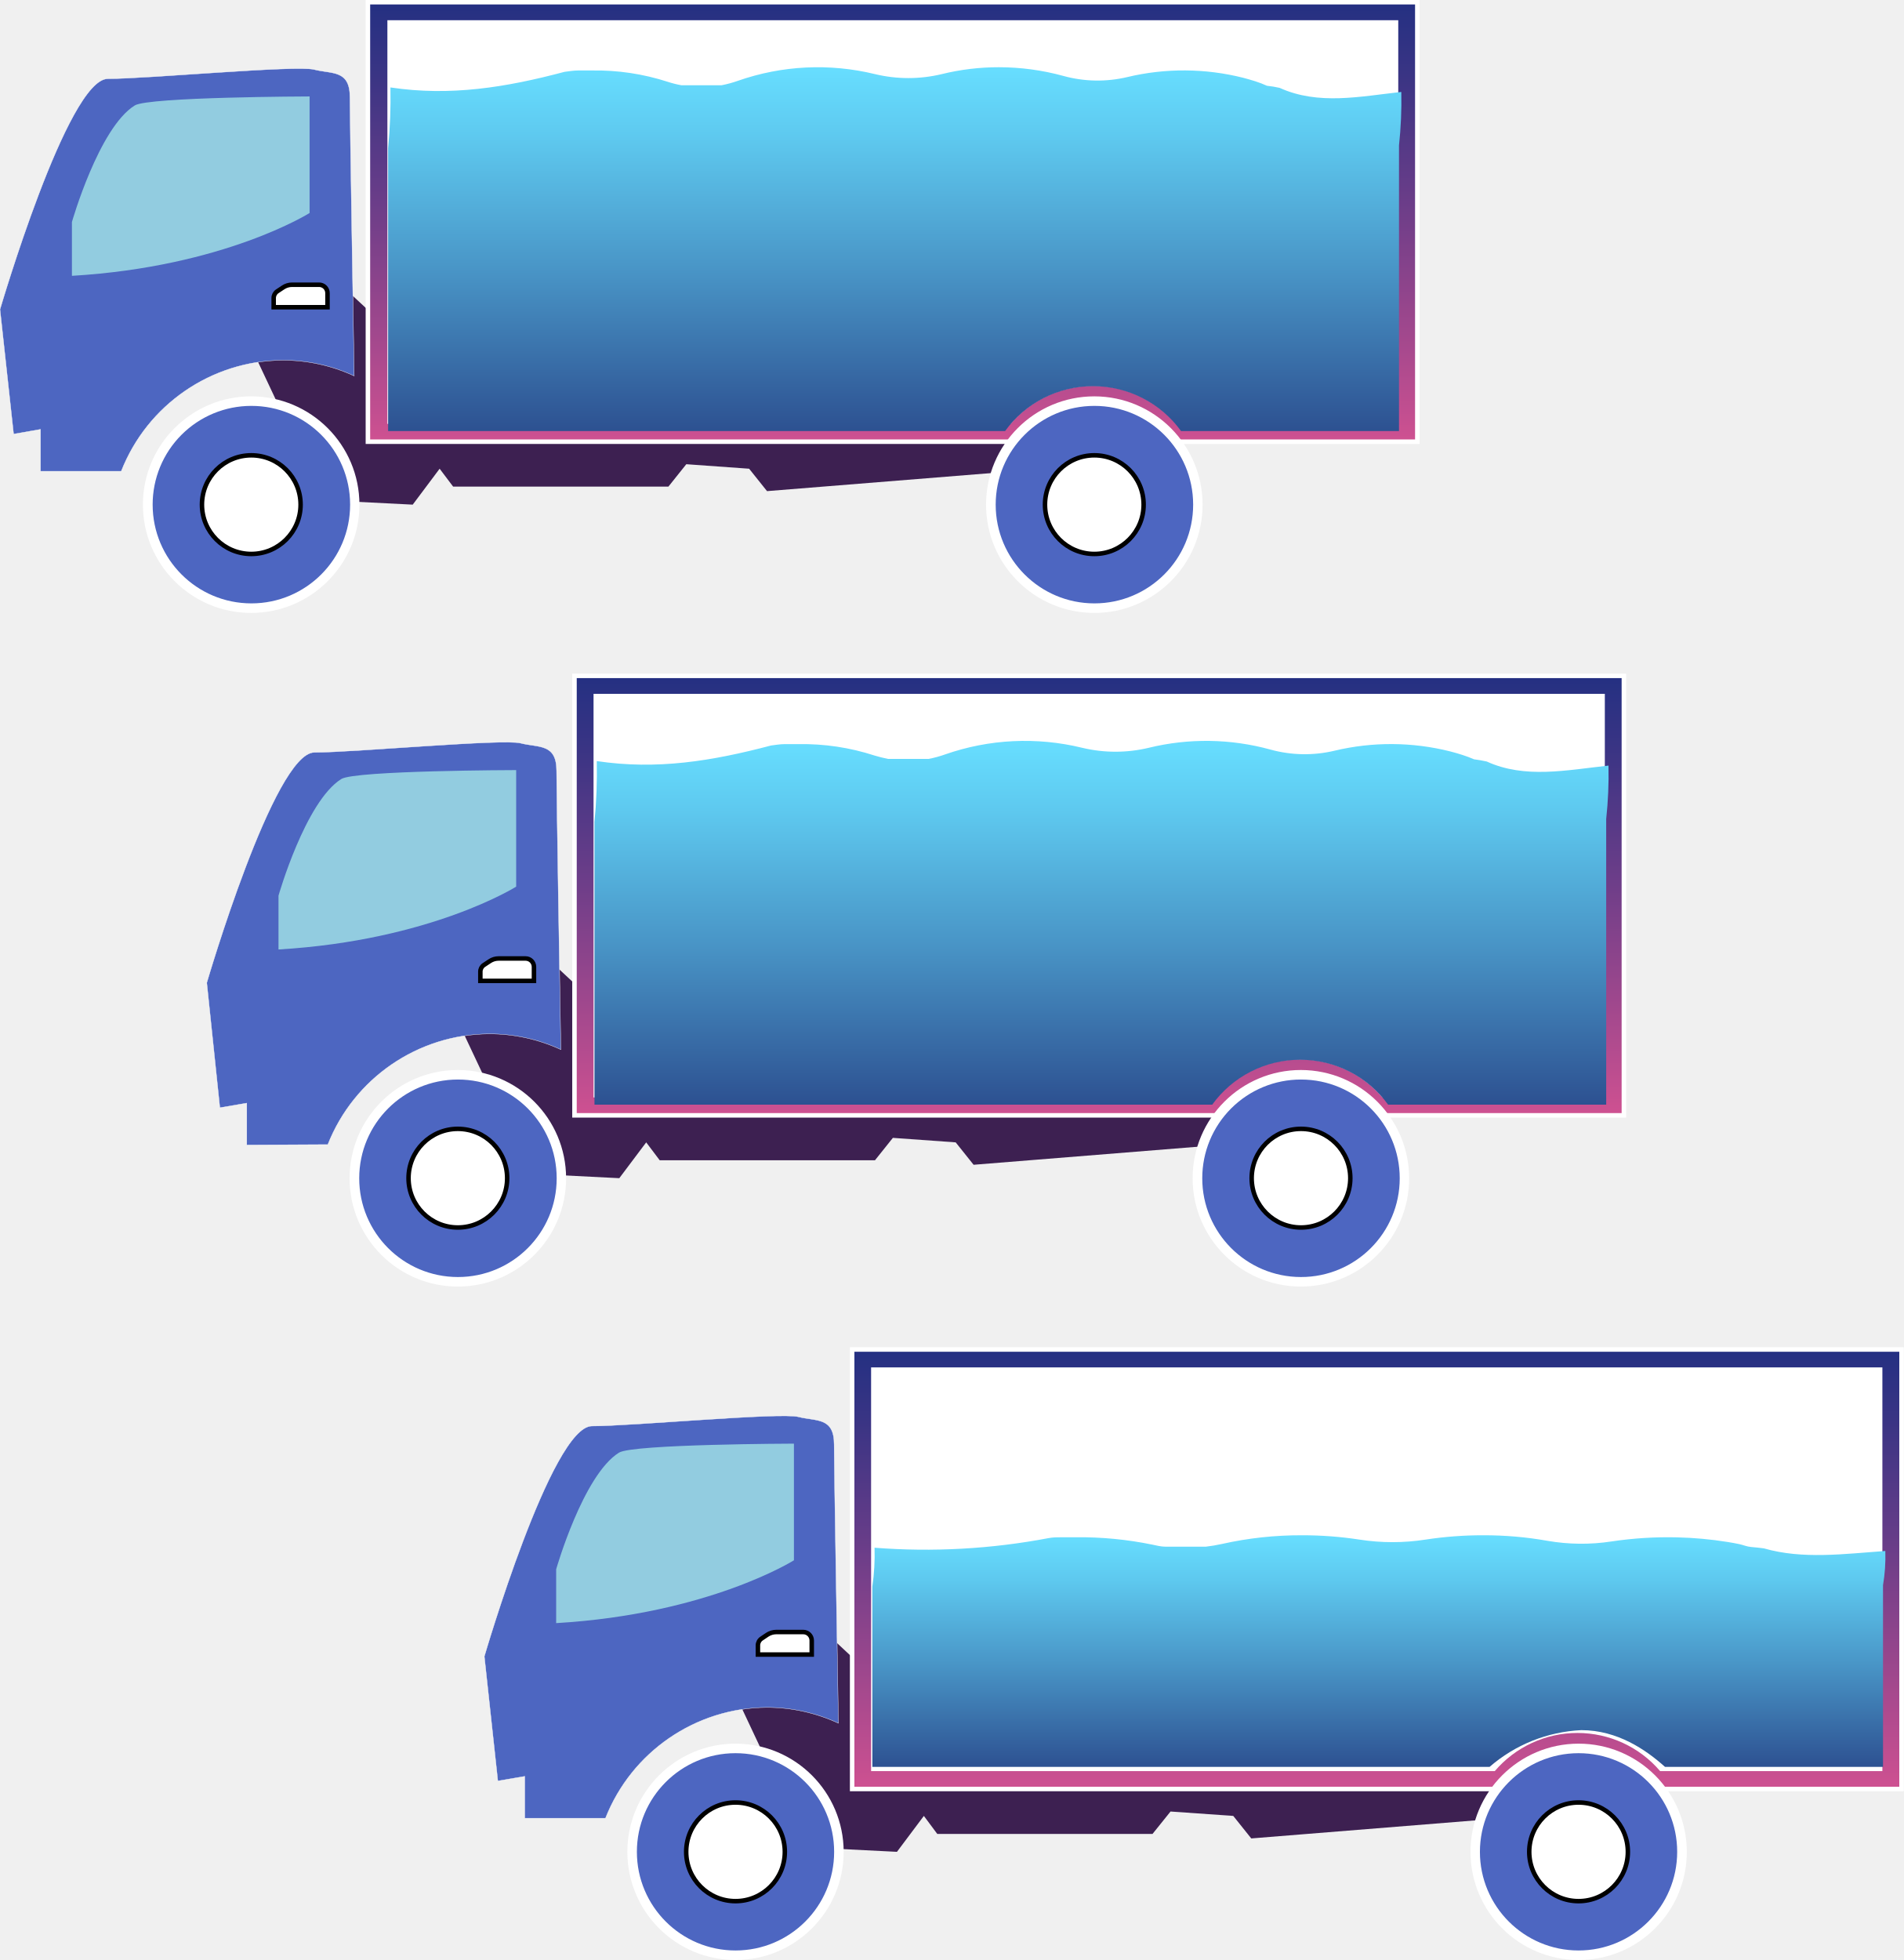
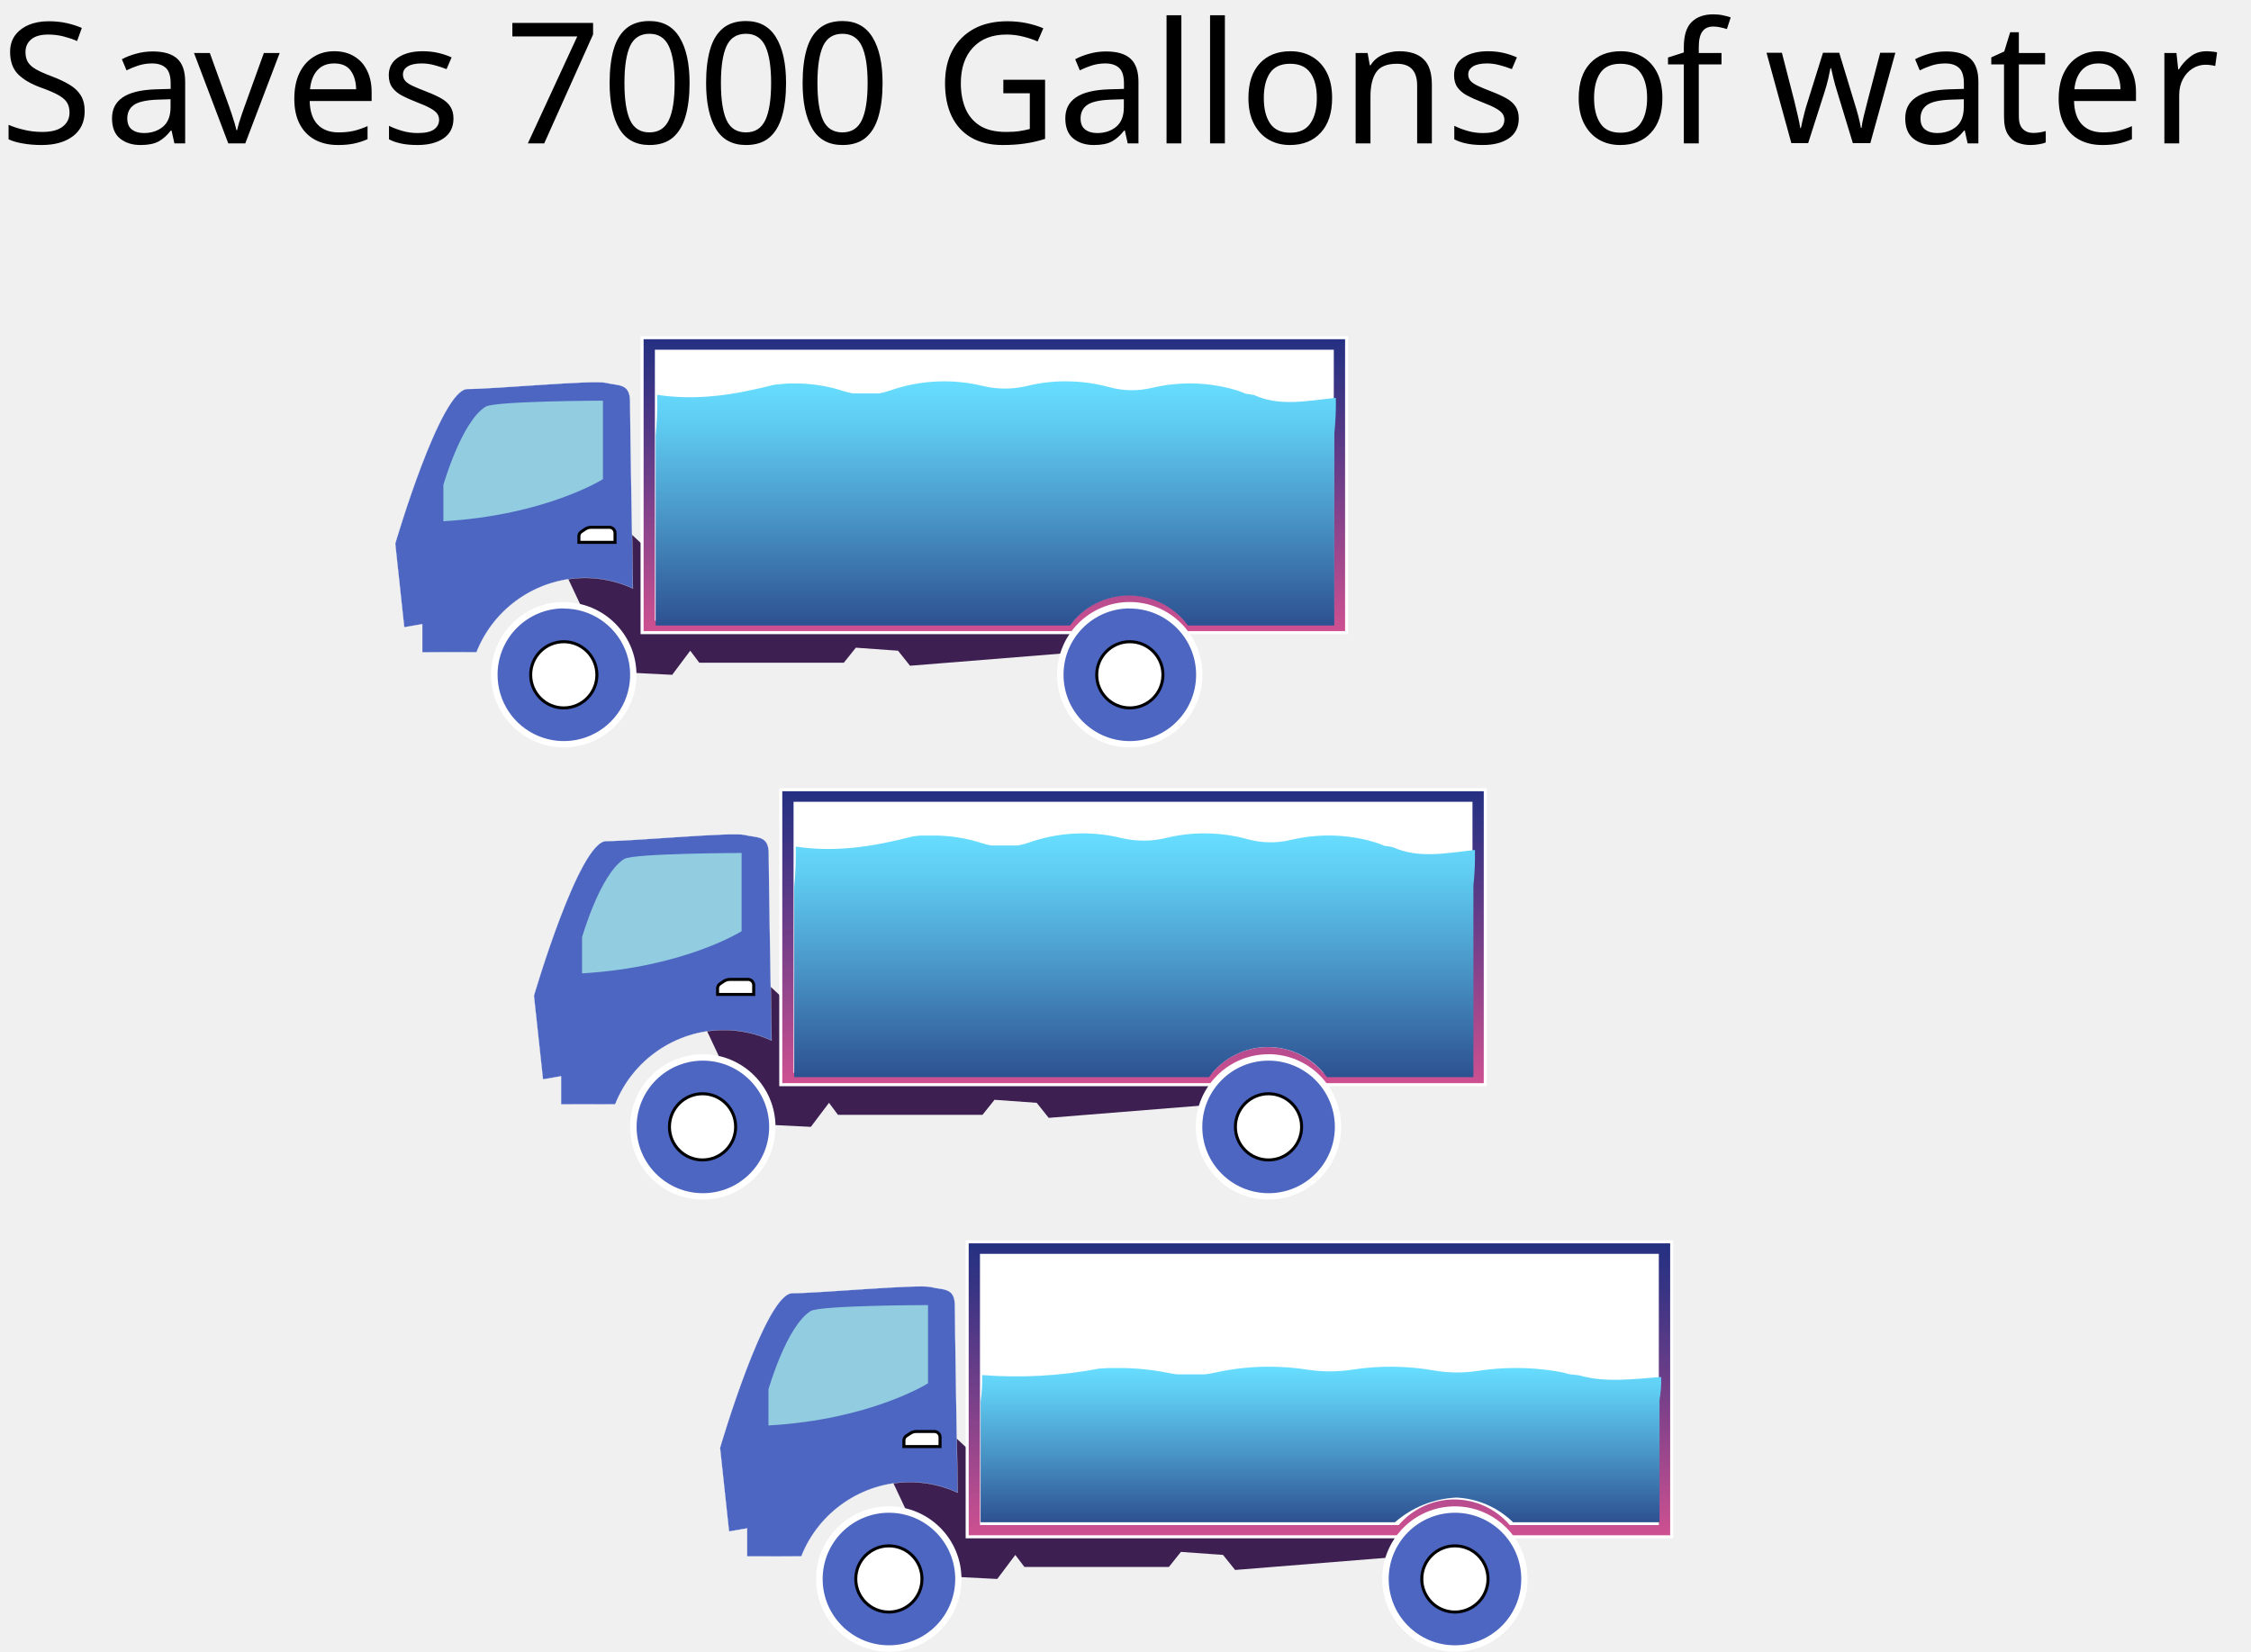
- <svg xmlns="http://www.w3.org/2000/svg" xmlns:xlink="http://www.w3.org/1999/xlink" viewBox="0 0 181.83 187.17">
+ <svg xmlns="http://www.w3.org/2000/svg" xmlns:xlink="http://www.w3.org/1999/xlink" viewBox="0 0 320.25 235.01">
  <defs>
-     <style>.cls-1{fill:#3d2051;}.cls-11,.cls-2,.cls-3,.cls-9{stroke:#fff;}.cls-11,.cls-2,.cls-3,.cls-7,.cls-9{stroke-miterlimit:10;}.cls-11,.cls-2,.cls-7,.cls-9{stroke-width:0.43px;}.cls-2{fill:url(#linear-gradient);}.cls-3,.cls-5{fill:#4d66c1;}.cls-3{stroke-width:0.03px;}.cls-4{fill:#92cce0;}.cls-6,.cls-7{fill:#fff;}.cls-7{stroke:#000;}.cls-8{fill:url(#linear-gradient-2);}.cls-9{fill:url(#linear-gradient-3);}.cls-10{fill:url(#linear-gradient-4);}.cls-11{fill:url(#linear-gradient-5);}.cls-12{fill:url(#linear-gradient-6);}</style>
-     <linearGradient id="linear-gradient" x1="85.25" y1="0.21" x2="85.25" y2="42.19" gradientUnits="userSpaceOnUse">
+     <style>.cls-1{font-size:24px;font-family:Rubik-Regular, Rubik;}.cls-2{letter-spacing:-0.01em;}.cls-3{letter-spacing:-0.02em;}.cls-4{letter-spacing:0em;}.cls-5{letter-spacing:-0.01em;}.cls-6{letter-spacing:-0.02em;}.cls-7{letter-spacing:-0.02em;}.cls-8{letter-spacing:-0.01em;}.cls-9{letter-spacing:0em;}.cls-10{letter-spacing:-0.02em;}.cls-11{fill:#3d2051;}.cls-12,.cls-13,.cls-19,.cls-21{stroke:#fff;}.cls-12,.cls-13,.cls-17,.cls-19,.cls-21{stroke-miterlimit:10;}.cls-12,.cls-17,.cls-19,.cls-21{stroke-width:0.43px;}.cls-12{fill:url(#linear-gradient);}.cls-13,.cls-15{fill:#4d66c1;}.cls-13{stroke-width:0.03px;}.cls-14{fill:#92cce0;}.cls-16,.cls-17{fill:#fff;}.cls-17{stroke:#000;}.cls-18{fill:url(#linear-gradient-2);}.cls-19{fill:url(#linear-gradient-3);}.cls-20{fill:url(#linear-gradient-4);}.cls-21{fill:url(#linear-gradient-5);}.cls-22{fill:url(#linear-gradient-6);}</style>
+     <linearGradient id="linear-gradient" x1="141.46" y1="48.05" x2="141.46" y2="90.02" gradientUnits="userSpaceOnUse">
      <stop offset="0" stop-color="#243082" />
      <stop offset="0.16" stop-color="#393484" />
      <stop offset="0.48" stop-color="#6f3e89" />
      <stop offset="0.95" stop-color="#c54f90" />
      <stop offset="1" stop-color="#cf5191" />
    </linearGradient>
-     <linearGradient id="linear-gradient-2" x1="85.46" y1="6.42" x2="85.46" y2="41.12" gradientUnits="userSpaceOnUse">
+     <linearGradient id="linear-gradient-2" x1="141.68" y1="54.26" x2="141.68" y2="88.95" gradientUnits="userSpaceOnUse">
      <stop offset="0" stop-color="#67deff" />
      <stop offset="0.19" stop-color="#5ec9ef" />
      <stop offset="0.57" stop-color="#4893c5" />
      <stop offset="1" stop-color="#2d5191" />
    </linearGradient>
-     <linearGradient id="linear-gradient-3" x1="104.98" y1="64.54" x2="104.98" y2="106.52" xlink:href="#linear-gradient" />
-     <linearGradient id="linear-gradient-4" x1="105.2" y1="70.75" x2="105.2" y2="105.45" xlink:href="#linear-gradient-2" />
-     <linearGradient id="linear-gradient-5" x1="131.5" y1="128.87" x2="131.5" y2="170.84" xlink:href="#linear-gradient" />
-     <linearGradient id="linear-gradient-6" x1="131.71" y1="146.61" x2="131.71" y2="168.77" xlink:href="#linear-gradient-2" />
+     <linearGradient id="linear-gradient-3" x1="161.2" y1="112.37" x2="161.2" y2="154.35" xlink:href="#linear-gradient" />
+     <linearGradient id="linear-gradient-4" x1="161.41" y1="118.58" x2="161.41" y2="153.28" xlink:href="#linear-gradient-2" />
+     <linearGradient id="linear-gradient-5" x1="187.71" y1="176.7" x2="187.71" y2="218.68" xlink:href="#linear-gradient" />
+     <linearGradient id="linear-gradient-6" x1="187.93" y1="194.44" x2="187.93" y2="216.61" xlink:href="#linear-gradient-2" />
  </defs>
  <g id="Layer_2" data-name="Layer 2">
    <g id="Layer_2-2" data-name="Layer 2">
-       <polygon class="cls-1" points="30.86 47.76 39.42 48.19 41.99 44.76 43.28 46.47 63.84 46.47 65.55 44.33 71.55 44.76 73.26 46.9 110.52 43.9 107.09 34.48 38.99 33.19 32.57 27.2 24 33.19 30.86 47.76" />
-       <rect class="cls-2" x="35.14" y="0.21" width="100.23" height="41.97" />
-       <path class="cls-3" d="M11.58,45A16.7,16.7,0,0,1,27,34.4a16.25,16.25,0,0,1,6.83,1.5c-.08-4.93-.41-24.31-.41-26.62,0-2.64-1.71-2.2-3.42-2.64s-15.85.88-19.7.88S0,29.55,0,29.55L1.3,41.45,3.87,41v4Z" />
-       <path class="cls-4" d="M6.87,26.34V21.2s2.57-9,6-11.13c1.3-.82,16.7-.86,16.7-.86V20.34S21.43,25.48,6.87,26.34Z" />
-       <circle class="cls-5" cx="24" cy="48.19" r="9.88" />
-       <path class="cls-6" d="M24,38.76a9.43,9.43,0,1,1-9.42,9.43A9.42,9.42,0,0,1,24,38.76m0-.91A10.34,10.34,0,1,0,34.33,48.19,10.35,10.35,0,0,0,24,37.85Z" />
-       <circle class="cls-7" cx="24" cy="48.19" r="4.71" />
-       <circle class="cls-5" cx="104.52" cy="48.19" r="9.88" />
-       <path class="cls-6" d="M104.52,38.76a9.43,9.43,0,1,1-9.42,9.43,9.43,9.43,0,0,1,9.42-9.43m0-.91a10.34,10.34,0,1,0,10.34,10.34,10.35,10.35,0,0,0-10.34-10.34Z" />
-       <circle class="cls-7" cx="104.52" cy="48.19" r="4.71" />
-       <path class="cls-6" d="M133.55,1.93H37V40.48H96.52a10.38,10.38,0,0,1,15.79,0h21.24Z" />
-       <path class="cls-7" d="M26.14,29.34h5.14V28a.8.8,0,0,0-.8-.81H27.9a1.53,1.53,0,0,0-.86.26l-.56.37a.77.77,0,0,0-.34.63Z" />
-       <path class="cls-8" d="M122.22,8.39a10.17,10.17,0,0,0-1.21-.2,10.29,10.29,0,0,0-1.12-.43q-.57-.18-1.14-.33a23.22,23.22,0,0,0-11.08-.07,12.27,12.27,0,0,1-6.11-.11,23.3,23.3,0,0,0-6.15-.83,22.7,22.7,0,0,0-5.47.66,13.67,13.67,0,0,1-6.36,0,23.06,23.06,0,0,0-13.11.64,10.78,10.78,0,0,1-1.55.42H65.08a9.58,9.58,0,0,1-1.28-.32,22.31,22.31,0,0,0-7.29-1.09c-.44,0-.88,0-1.31,0s-.86.08-1.28.13C48.31,8.35,43,9.21,37.29,8.35a49.65,49.65,0,0,1-.22,5.81v27H96a10.38,10.38,0,0,1,16.8,0h20.82V13.89a39.48,39.48,0,0,0,.22-5.11C129.9,9.21,125.93,10.07,122.22,8.39Z" />
-       <polygon class="cls-1" points="50.59 112.08 59.15 112.51 61.72 109.09 63.01 110.8 83.57 110.8 85.28 108.66 91.28 109.09 92.99 111.23 130.25 108.23 126.83 98.81 58.73 97.52 52.3 91.53 43.73 97.52 50.59 112.08" />
-       <rect class="cls-9" x="54.87" y="64.54" width="100.23" height="41.97" />
-       <path class="cls-3" d="M31.31,109.3A16.7,16.7,0,0,1,46.73,98.73a16.33,16.33,0,0,1,6.84,1.5c-.09-4.93-.41-24.31-.41-26.62,0-2.64-1.72-2.2-3.43-2.64s-15.85.88-19.7.88-10.28,22-10.28,22L21,105.78l2.57-.44v4Z" />
-       <path class="cls-4" d="M26.6,90.67V85.53s2.57-9,6-11.14c1.31-.82,16.7-.85,16.7-.85V84.67S41.16,89.81,26.6,90.67Z" />
-       <circle class="cls-5" cx="43.73" cy="112.51" r="9.88" />
-       <path class="cls-6" d="M43.73,103.09a9.43,9.43,0,1,1-9.42,9.42,9.43,9.43,0,0,1,9.42-9.42m0-.91a10.34,10.34,0,1,0,10.34,10.33,10.35,10.35,0,0,0-10.34-10.33Z" />
-       <circle class="cls-7" cx="43.73" cy="112.51" r="4.71" />
-       <circle class="cls-5" cx="124.26" cy="112.51" r="9.88" />
-       <path class="cls-6" d="M124.26,103.09a9.43,9.43,0,1,1-9.43,9.42,9.42,9.42,0,0,1,9.43-9.42m0-.91a10.34,10.34,0,1,0,10.33,10.33,10.35,10.35,0,0,0-10.33-10.33Z" />
-       <circle class="cls-7" cx="124.26" cy="112.51" r="4.71" />
-       <path class="cls-6" d="M153.28,66.26H56.69V104.8h59.57a10.37,10.37,0,0,1,15.78,0h21.24Z" />
-       <path class="cls-7" d="M45.88,93.67H51V92.33a.8.8,0,0,0-.8-.8H47.63a1.53,1.53,0,0,0-.86.26l-.56.37a.76.76,0,0,0-.33.63Z" />
-       <path class="cls-10" d="M142,72.72c-.4-.09-.81-.16-1.21-.21a11.65,11.65,0,0,0-1.12-.42q-.56-.18-1.14-.33a23.19,23.19,0,0,0-11.07-.07,12.31,12.31,0,0,1-6.12-.11,23.1,23.1,0,0,0-11.62-.17,13.67,13.67,0,0,1-6.36,0,23.06,23.06,0,0,0-13.11.64,10.44,10.44,0,0,1-1.55.42H84.81c-.43-.09-.86-.19-1.28-.32a22.26,22.26,0,0,0-7.29-1.09c-.44,0-.88,0-1.31,0s-.86.08-1.28.13C68,72.68,62.75,73.54,57,72.68a49.73,49.73,0,0,1-.22,5.81v27h59a10.37,10.37,0,0,1,16.8,0h20.83V78.22a39.56,39.56,0,0,0,.22-5.11C149.63,73.54,145.66,74.39,142,72.72Z" />
-       <polygon class="cls-1" points="77.1 176.41 85.67 176.84 88.24 173.41 89.52 175.13 110.08 175.13 111.8 172.99 117.79 173.41 119.51 175.56 156.77 172.56 153.34 163.13 85.24 161.85 78.82 155.85 70.25 161.85 77.1 176.41" />
-       <rect class="cls-11" x="81.39" y="128.87" width="100.23" height="41.97" />
-       <path class="cls-3" d="M57.83,173.63a16.7,16.7,0,0,1,15.42-10.58,16.29,16.29,0,0,1,6.83,1.51c-.08-4.93-.41-24.31-.41-26.62,0-2.64-1.71-2.2-3.42-2.64s-15.85.88-19.71.88-10.28,22-10.28,22l1.29,11.89,2.57-.44v4Z" />
-       <path class="cls-4" d="M53.12,155v-5.14s2.57-9,6-11.14c1.31-.82,16.71-.86,16.71-.86V149S67.68,154.14,53.12,155Z" />
-       <path class="cls-5" d="M70.25,186.72a9.88,9.88,0,1,1,9.88-9.88A9.89,9.89,0,0,1,70.25,186.72Z" />
-       <path class="cls-6" d="M70.25,167.42a9.42,9.42,0,1,1-9.42,9.42,9.42,9.42,0,0,1,9.42-9.42m0-.91a10.33,10.33,0,1,0,10.33,10.33,10.34,10.34,0,0,0-10.33-10.33Z" />
-       <circle class="cls-7" cx="70.25" cy="176.84" r="4.71" />
-       <circle class="cls-5" cx="150.77" cy="176.84" r="9.88" />
-       <path class="cls-6" d="M150.77,167.42a9.42,9.42,0,1,1-9.42,9.42,9.43,9.43,0,0,1,9.42-9.42m0-.91a10.33,10.33,0,1,0,10.34,10.33,10.34,10.34,0,0,0-10.34-10.33Z" />
-       <circle class="cls-7" cx="150.77" cy="176.84" r="4.71" />
-       <path class="cls-6" d="M179.79,130.58H83.2v38.55h59.57a10.38,10.38,0,0,1,15.79,0h21.23Z" />
-       <path class="cls-7" d="M72.39,158h5.14v-1.34a.81.81,0,0,0-.81-.81H74.15a1.58,1.58,0,0,0-.87.26l-.55.37a.78.78,0,0,0-.34.64Z" />
-       <path class="cls-12" d="M168.47,147.86c-.41-.05-.81-.1-1.21-.13s-.75-.19-1.12-.27-.76-.15-1.14-.21a35.37,35.37,0,0,0-4.82-.44,36.3,36.3,0,0,0-6.26.39,19,19,0,0,1-6.12-.06,34.49,34.49,0,0,0-6.14-.53,35.84,35.84,0,0,0-5.48.41,20.55,20.55,0,0,1-6.36,0,35.61,35.61,0,0,0-5.47-.41,34.27,34.27,0,0,0-7.64.83,15.46,15.46,0,0,1-1.54.26h-3.84c-.44,0-.87-.11-1.29-.2a34.5,34.5,0,0,0-7.29-.7l-1.3,0c-.43,0-.86,0-1.29.08a63,63,0,0,1-16.63.92,21.3,21.3,0,0,1-.21,3.71c0,.19,0,.38,0,.58v16.64h58.95a14.37,14.37,0,0,1,8.76-3.51c3.45,0,6.16,1.86,8,3.51h20.82V151.38a16.25,16.25,0,0,0,.22-3.27C176.14,148.39,172.17,148.93,168.47,147.86Z" />
+       <text class="cls-1" transform="translate(0 20.4)">S<tspan class="cls-2" x="14.83" y="0">a</tspan>
+         <tspan class="cls-3" x="27.6" y="0">v</tspan>
+         <tspan class="cls-4" x="40.56" y="0">es 7000 Gallons </tspan>
+         <tspan class="cls-5" x="223.29" y="0">o</tspan>
+         <tspan class="cls-6" x="236.95" y="0">f </tspan>
+         <tspan class="cls-7" x="251.06" y="0">w</tspan>
+         <tspan class="cls-8" x="269.95" y="0">a</tspan>
+         <tspan class="cls-9" x="282.91" y="0">te</tspan>
+         <tspan class="cls-10" x="305.88" y="0">r</tspan>
+         <tspan x="314.4" y="0"> </tspan>
+       </text>
+       <polygon class="cls-11" points="87.07 95.59 95.63 96.02 98.2 92.59 99.49 94.3 120.05 94.3 121.76 92.16 127.76 92.59 129.47 94.73 166.73 91.73 163.31 82.31 95.2 81.03 88.78 75.03 80.21 81.03 87.07 95.59" />
+       <rect class="cls-12" x="91.35" y="48.05" width="100.23" height="41.97" />
+       <path class="cls-13" d="M67.79,92.8A16.72,16.72,0,0,1,83.21,82.23a16.18,16.18,0,0,1,6.84,1.51c-.09-4.93-.41-24.32-.41-26.62,0-2.65-1.72-2.21-3.43-2.65s-15.85.88-19.7.88-10.28,22-10.28,22l1.28,11.9,2.57-.44v4Z" />
+       <path class="cls-14" d="M63.08,74.17V69s2.57-9,6-11.13c1.31-.82,16.7-.86,16.7-.86V68.18S77.64,73.32,63.08,74.17Z" />
+       <circle class="cls-15" cx="80.21" cy="96.02" r="9.88" />
+       <path class="cls-16" d="M80.21,86.59A9.43,9.43,0,1,1,70.79,96a9.43,9.43,0,0,1,9.42-9.43m0-.91A10.34,10.34,0,1,0,90.55,96,10.35,10.35,0,0,0,80.21,85.68Z" />
+       <circle class="cls-17" cx="80.21" cy="96.02" r="4.71" />
+       <circle class="cls-15" cx="160.74" cy="96.02" r="9.88" />
+       <path class="cls-16" d="M160.74,86.59A9.43,9.43,0,1,1,151.31,96a9.43,9.43,0,0,1,9.43-9.43m0-.91A10.34,10.34,0,1,0,171.07,96a10.35,10.35,0,0,0-10.33-10.34Z" />
+       <circle class="cls-17" cx="160.74" cy="96.02" r="4.71" />
+       <path class="cls-16" d="M189.76,49.76H93.17V88.31h59.57a10.37,10.37,0,0,1,15.78,0h21.24Z" />
+       <path class="cls-17" d="M82.36,77.17H87.5V75.84a.81.81,0,0,0-.81-.81H84.11a1.53,1.53,0,0,0-.86.26l-.55.37a.74.74,0,0,0-.34.63Z" />
+       <path class="cls-18" d="M178.44,56.22c-.41-.09-.82-.15-1.22-.2a11.73,11.73,0,0,0-1.12-.43q-.56-.18-1.14-.33a22.87,22.87,0,0,0-4.82-.69,23.29,23.29,0,0,0-6.25.62,12.31,12.31,0,0,1-6.12-.11,23.24,23.24,0,0,0-6.15-.82,22.7,22.7,0,0,0-5.47.65,13.41,13.41,0,0,1-6.36,0,23.3,23.3,0,0,0-13.11.64,10.44,10.44,0,0,1-1.55.42h-3.84a9.58,9.58,0,0,1-1.28-.32,22.26,22.26,0,0,0-7.29-1.09c-.44,0-.88,0-1.31.06s-.86.07-1.28.13c-5.61,1.43-10.9,2.29-16.63,1.43A49.56,49.56,0,0,1,93.28,62V89h58.95A10.38,10.38,0,0,1,169,89h20.83V61.73a39.64,39.64,0,0,0,.22-5.12C186.11,57,182.14,57.9,178.44,56.22Z" />
+       <polygon class="cls-11" points="106.8 159.92 115.36 160.34 117.94 156.92 119.22 158.63 139.78 158.63 141.49 156.49 147.49 156.92 149.2 159.06 186.47 156.06 183.04 146.64 114.94 145.35 108.51 139.36 99.95 145.35 106.8 159.92" />
+       <rect class="cls-19" x="111.08" y="112.37" width="100.23" height="41.97" />
+       <path class="cls-13" d="M87.52,157.13a16.72,16.72,0,0,1,15.42-10.57,16.33,16.33,0,0,1,6.84,1.5c-.09-4.93-.41-24.31-.41-26.62,0-2.64-1.71-2.2-3.43-2.64s-15.85.88-19.7.88-10.28,22-10.28,22l1.29,11.9,2.57-.44v4Z" />
+       <path class="cls-14" d="M82.81,138.5v-5.14s2.57-9,6-11.14c1.31-.81,16.7-.85,16.7-.85V132.5S97.38,137.64,82.81,138.5Z" />
+       <circle class="cls-15" cx="99.95" cy="160.34" r="9.88" />
+       <path class="cls-16" d="M100,150.92a9.43,9.43,0,1,1-9.43,9.42,9.42,9.42,0,0,1,9.43-9.42m0-.91a10.34,10.34,0,1,0,10.33,10.33A10.35,10.35,0,0,0,100,150Z" />
+       <circle class="cls-17" cx="99.95" cy="160.34" r="4.71" />
+       <circle class="cls-15" cx="180.47" cy="160.34" r="9.88" />
+       <path class="cls-16" d="M180.47,150.92a9.43,9.43,0,1,1-9.42,9.42,9.42,9.42,0,0,1,9.42-9.42m0-.91a10.34,10.34,0,1,0,10.33,10.33A10.34,10.34,0,0,0,180.47,150Z" />
+       <circle class="cls-17" cx="180.47" cy="160.34" r="4.71" />
+       <path class="cls-16" d="M209.49,114.09H112.9v38.55h59.57a10.36,10.36,0,0,1,15.79,0h21.23Z" />
+       <path class="cls-17" d="M102.09,141.5h5.14v-1.33a.81.81,0,0,0-.81-.81h-2.58a1.58,1.58,0,0,0-.86.26l-.55.37a.77.77,0,0,0-.34.63Z" />
+       <path class="cls-20" d="M198.17,120.55a10.33,10.33,0,0,0-1.22-.2,9.55,9.55,0,0,0-1.12-.43q-.56-.18-1.14-.33a23.17,23.17,0,0,0-11.07-.07,12.32,12.32,0,0,1-6.12-.11,23.24,23.24,0,0,0-6.15-.83,22.76,22.76,0,0,0-5.47.66,13.67,13.67,0,0,1-6.36,0,22.7,22.7,0,0,0-5.47-.66,22.94,22.94,0,0,0-7.64,1.3,10.12,10.12,0,0,1-1.55.42H141a9.58,9.58,0,0,1-1.28-.32,22.22,22.22,0,0,0-7.29-1.09c-.44,0-.87,0-1.31,0s-.86.08-1.28.13c-5.6,1.44-10.9,2.3-16.63,1.44a49.65,49.65,0,0,1-.22,5.81v27h59a10.37,10.37,0,0,1,16.8,0h20.83V126.05a39.48,39.48,0,0,0,.22-5.11C205.84,121.37,201.87,122.22,198.17,120.55Z" />
+       <polygon class="cls-11" points="133.31 224.24 141.88 224.67 144.45 221.25 145.74 222.96 166.3 222.96 168.01 220.82 174 221.25 175.72 223.39 212.98 220.39 209.56 210.97 141.45 209.68 135.03 203.69 126.46 209.68 133.31 224.24" />
+       <rect class="cls-21" x="137.6" y="176.7" width="100.23" height="41.97" />
+       <path class="cls-13" d="M114,221.46a16.7,16.7,0,0,1,15.42-10.57,16.25,16.25,0,0,1,6.83,1.5c-.08-4.93-.4-24.31-.4-26.62,0-2.64-1.72-2.2-3.43-2.64s-15.85.88-19.7.88-10.28,22-10.28,22l1.28,11.9,2.57-.44v4Z" />
+       <path class="cls-14" d="M109.33,202.83v-5.14s2.57-9,6-11.14c1.31-.82,16.7-.85,16.7-.85v11.13S123.89,202,109.33,202.83Z" />
+       <path class="cls-15" d="M126.46,234.55a9.88,9.88,0,1,1,9.88-9.88A9.89,9.89,0,0,1,126.46,234.55Z" />
+       <path class="cls-16" d="M126.46,215.25a9.43,9.43,0,1,1-9.42,9.42,9.43,9.43,0,0,1,9.42-9.42m0-.91a10.34,10.34,0,1,0,10.33,10.33,10.35,10.35,0,0,0-10.33-10.33Z" />
+       <circle class="cls-17" cx="126.46" cy="224.67" r="4.71" />
+       <circle class="cls-15" cx="206.99" cy="224.67" r="9.88" />
+       <path class="cls-16" d="M207,215.25a9.43,9.43,0,1,1-9.43,9.42,9.42,9.42,0,0,1,9.43-9.42m0-.91a10.34,10.34,0,1,0,10.33,10.33A10.35,10.35,0,0,0,207,214.34Z" />
+       <circle class="cls-17" cx="206.99" cy="224.67" r="4.71" />
+       <path class="cls-16" d="M236,178.41H139.42V217H199a10.38,10.38,0,0,1,15.79,0H236Z" />
+       <path class="cls-17" d="M128.6,205.83h5.14v-1.34a.8.8,0,0,0-.8-.8h-2.58a1.53,1.53,0,0,0-.86.26l-.56.37a.77.77,0,0,0-.34.63Z" />
+       <path class="cls-22" d="M224.68,195.7c-.4-.06-.81-.1-1.21-.14s-.75-.19-1.12-.27l-1.14-.21a35.92,35.92,0,0,0-11.08,0A19.26,19.26,0,0,1,204,195a35.89,35.89,0,0,0-11.62-.11,21.19,21.19,0,0,1-6.36,0,35.72,35.72,0,0,0-5.48-.42,34.71,34.71,0,0,0-7.63.83c-.51.11-1,.2-1.55.26h-3.84c-.43-.05-.86-.11-1.28-.2a34.63,34.63,0,0,0-7.29-.7l-1.31,0-1.28.08a63,63,0,0,1-16.63.92,20.34,20.34,0,0,1-.22,3.71v17.23h58.95a14.26,14.26,0,0,1,8.75-3.51,12.34,12.34,0,0,1,8.05,3.51H236.1v-17.4a15.56,15.56,0,0,0,.23-3.27C232.36,196.22,228.39,196.77,224.68,195.7Z" />
    </g>
  </g>
</svg>
